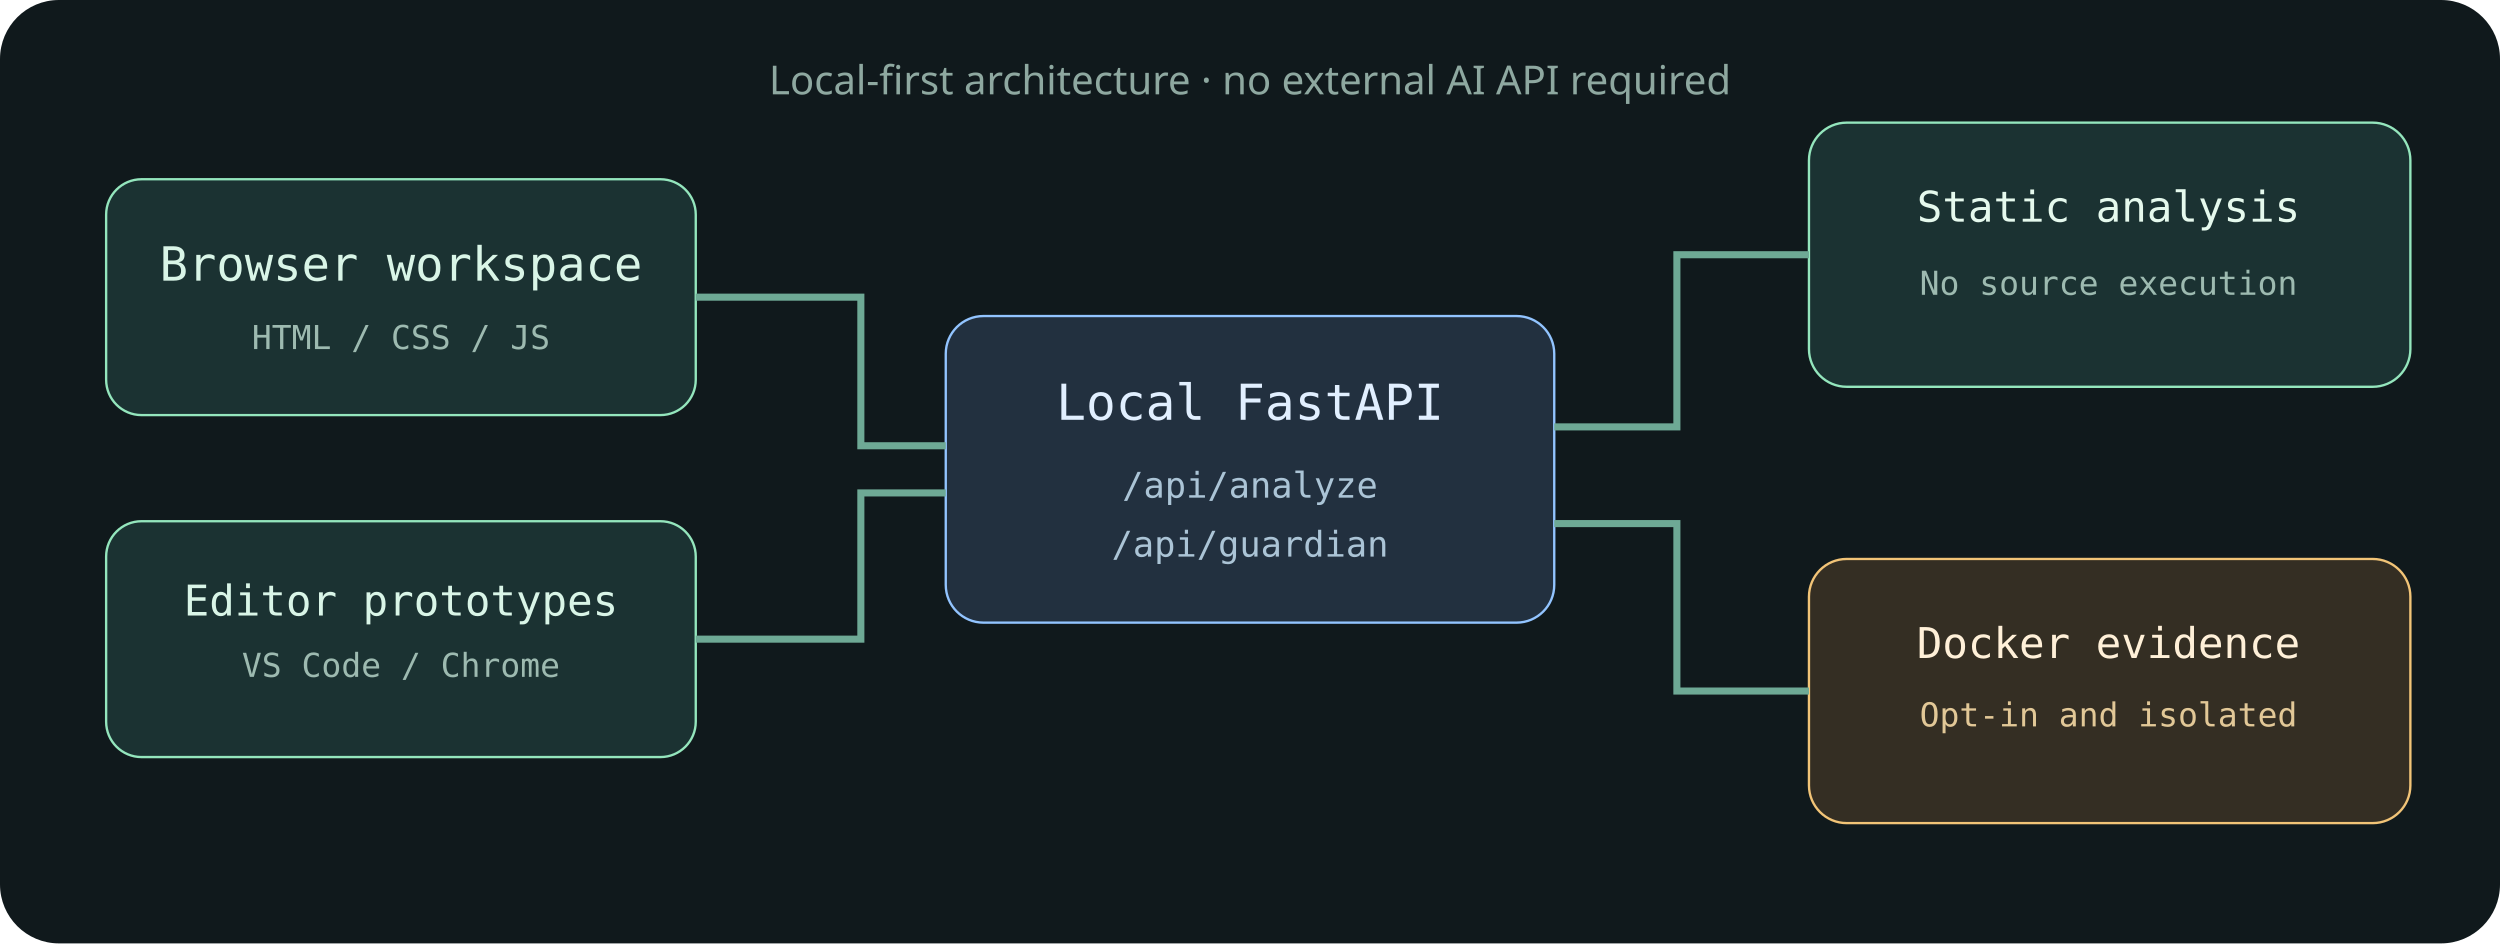
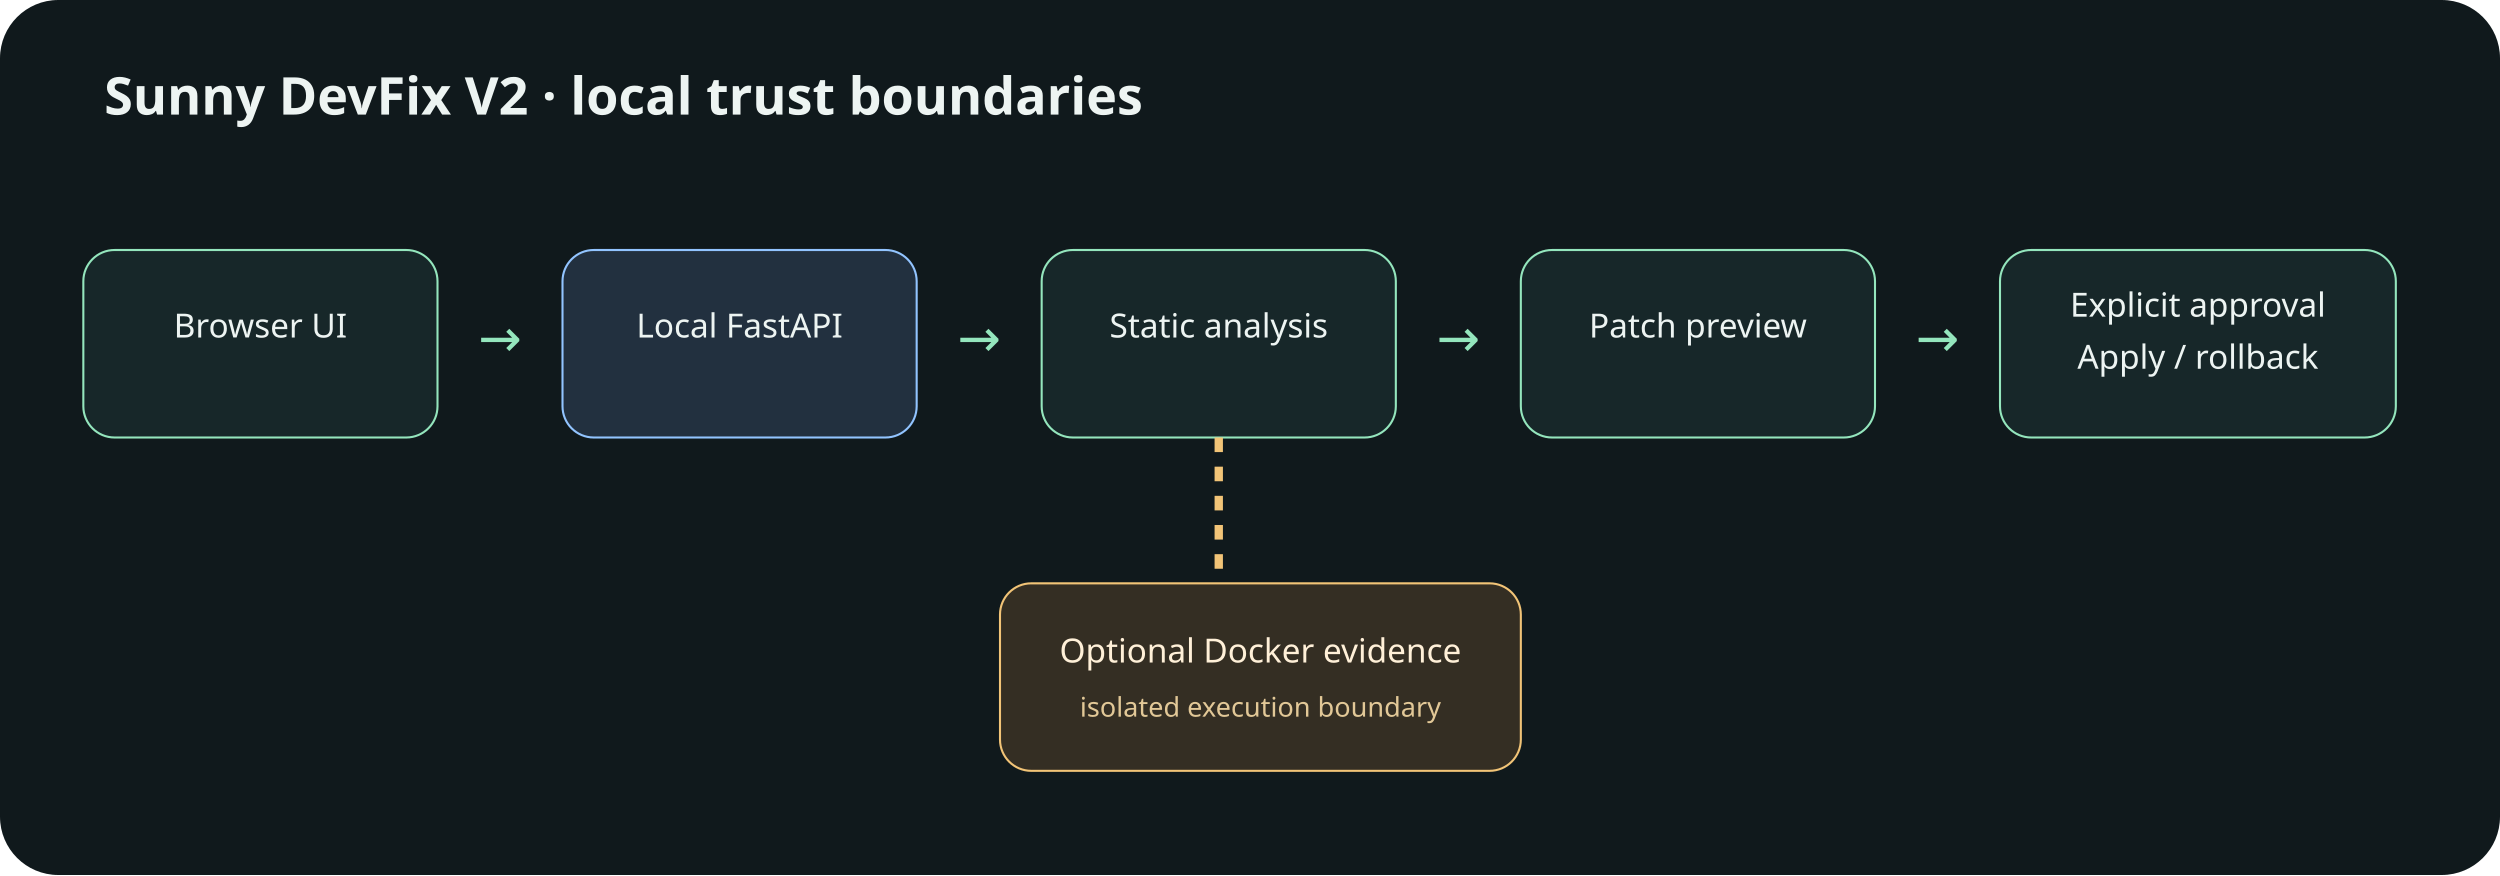
- <svg xmlns="http://www.w3.org/2000/svg" width="1060" height="400" viewBox="0 0 1060 400" role="img" aria-labelledby="title desc">
-   <rect width="1060" height="400" rx="25" fill="#10191c" />
-   <g font-family="ui-monospace,monospace" text-anchor="middle">
-     <rect x="45" y="76" width="250" height="100" rx="15" fill="#1b3232" stroke="#94e6bd" />
-     <text x="170" y="119" fill="#d9f5e7" font-size="20">Browser workspace</text>
-     <text x="170" y="148" fill="#9dbab0" font-size="14">HTML / CSS / JS</text>
-     <rect x="45" y="221" width="250" height="100" rx="15" fill="#1b3232" stroke="#94e6bd" />
-     <text x="170" y="261" fill="#d9f5e7" font-size="18">Editor prototypes</text>
-     <text x="170" y="287" fill="#9dbab0" font-size="14">VS Code / Chrome</text>
-     <rect x="401" y="134" width="258" height="130" rx="16" fill="#22303f" stroke="#92c4ff" />
-     <text x="530" y="178" fill="#e1efff" font-size="21">Local FastAPI</text>
-     <text x="530" y="211" fill="#abc4d6" font-size="15">/api/analyze</text>
-     <text x="530" y="236" fill="#abc4d6" font-size="15">/api/guardian</text>
-     <rect x="767" y="52" width="255" height="112" rx="16" fill="#1b3232" stroke="#94e6bd" />
-     <text x="894" y="94" fill="#e5f9ed" font-size="18">Static analysis</text>
-     <text x="894" y="125" fill="#9dbab0" font-size="14">No source execution</text>
-     <rect x="767" y="237" width="255" height="112" rx="16" fill="#342e23" stroke="#f2c477" />
-     <text x="894" y="279" fill="#fff0d8" font-size="18">Docker evidence</text>
-     <text x="894" y="308" fill="#e2c897" font-size="14">Opt-in and isolated</text>
+ <svg xmlns="http://www.w3.org/2000/svg" width="1200" height="420" viewBox="0 0 1200 420" role="img" aria-labelledby="title desc">
+   <rect width="1200" height="420" rx="28" fill="#10191c" />
+   <text x="50" y="55" fill="#edf4f2" font-family="system-ui,sans-serif" font-size="25" font-weight="700">Sunny DevFix V2 · local trust boundaries</text>
+   <g font-family="system-ui,sans-serif" text-anchor="middle">
+     <g fill="#172729" stroke="#94e6bd">
+       <rect x="40" y="120" width="170" height="90" rx="15" />
+       <rect x="500" y="120" width="170" height="90" rx="15" />
+       <rect x="730" y="120" width="170" height="90" rx="15" />
+       <rect x="960" y="120" width="190" height="90" rx="15" />
+     </g>
+     <rect x="270" y="120" width="170" height="90" rx="15" fill="#22303f" stroke="#92c4ff" />
+     <g fill="#edf4f2" font-size="16">
+       <text x="125" y="162">Browser UI</text>
+       <text x="355" y="162">Local FastAPI</text>
+       <text x="585" y="162">Static analysis</text>
+       <text x="815" y="162">Patch preview</text>
+       <text x="1055" y="152">Explicit approval</text>
+       <text x="1055" y="177">Apply / rollback</text>
+     </g>
+     <g fill="#94e6bd" font-size="25">
+       <text x="240" y="171">→</text>
+       <text x="470" y="171">→</text>
+       <text x="700" y="171">→</text>
+       <text x="930" y="171">→</text>
+     </g>
+     <rect x="480" y="280" width="250" height="90" rx="15" fill="#342e23" stroke="#f2c477" />
+     <text x="605" y="318" fill="#fff0d8" font-size="16">Optional Docker evidence</text>
+     <text x="605" y="344" fill="#e2c897" font-size="13">isolated execution boundary</text>
+     <path d="M585 210v70" stroke="#f2c477" stroke-width="4" stroke-dasharray="7 7" />
  </g>
-   <path d="M295 126H365V189H401M295 271H365V209H401M659 181H711V108H767M659 222H711V293H767" fill="none" stroke="#6ea995" stroke-width="3" />
-   <text x="530" y="40" text-anchor="middle" font-family="system-ui,sans-serif" font-size="17" fill="#8ea8a0">Local-first architecture · no external AI API required</text>
</svg>
